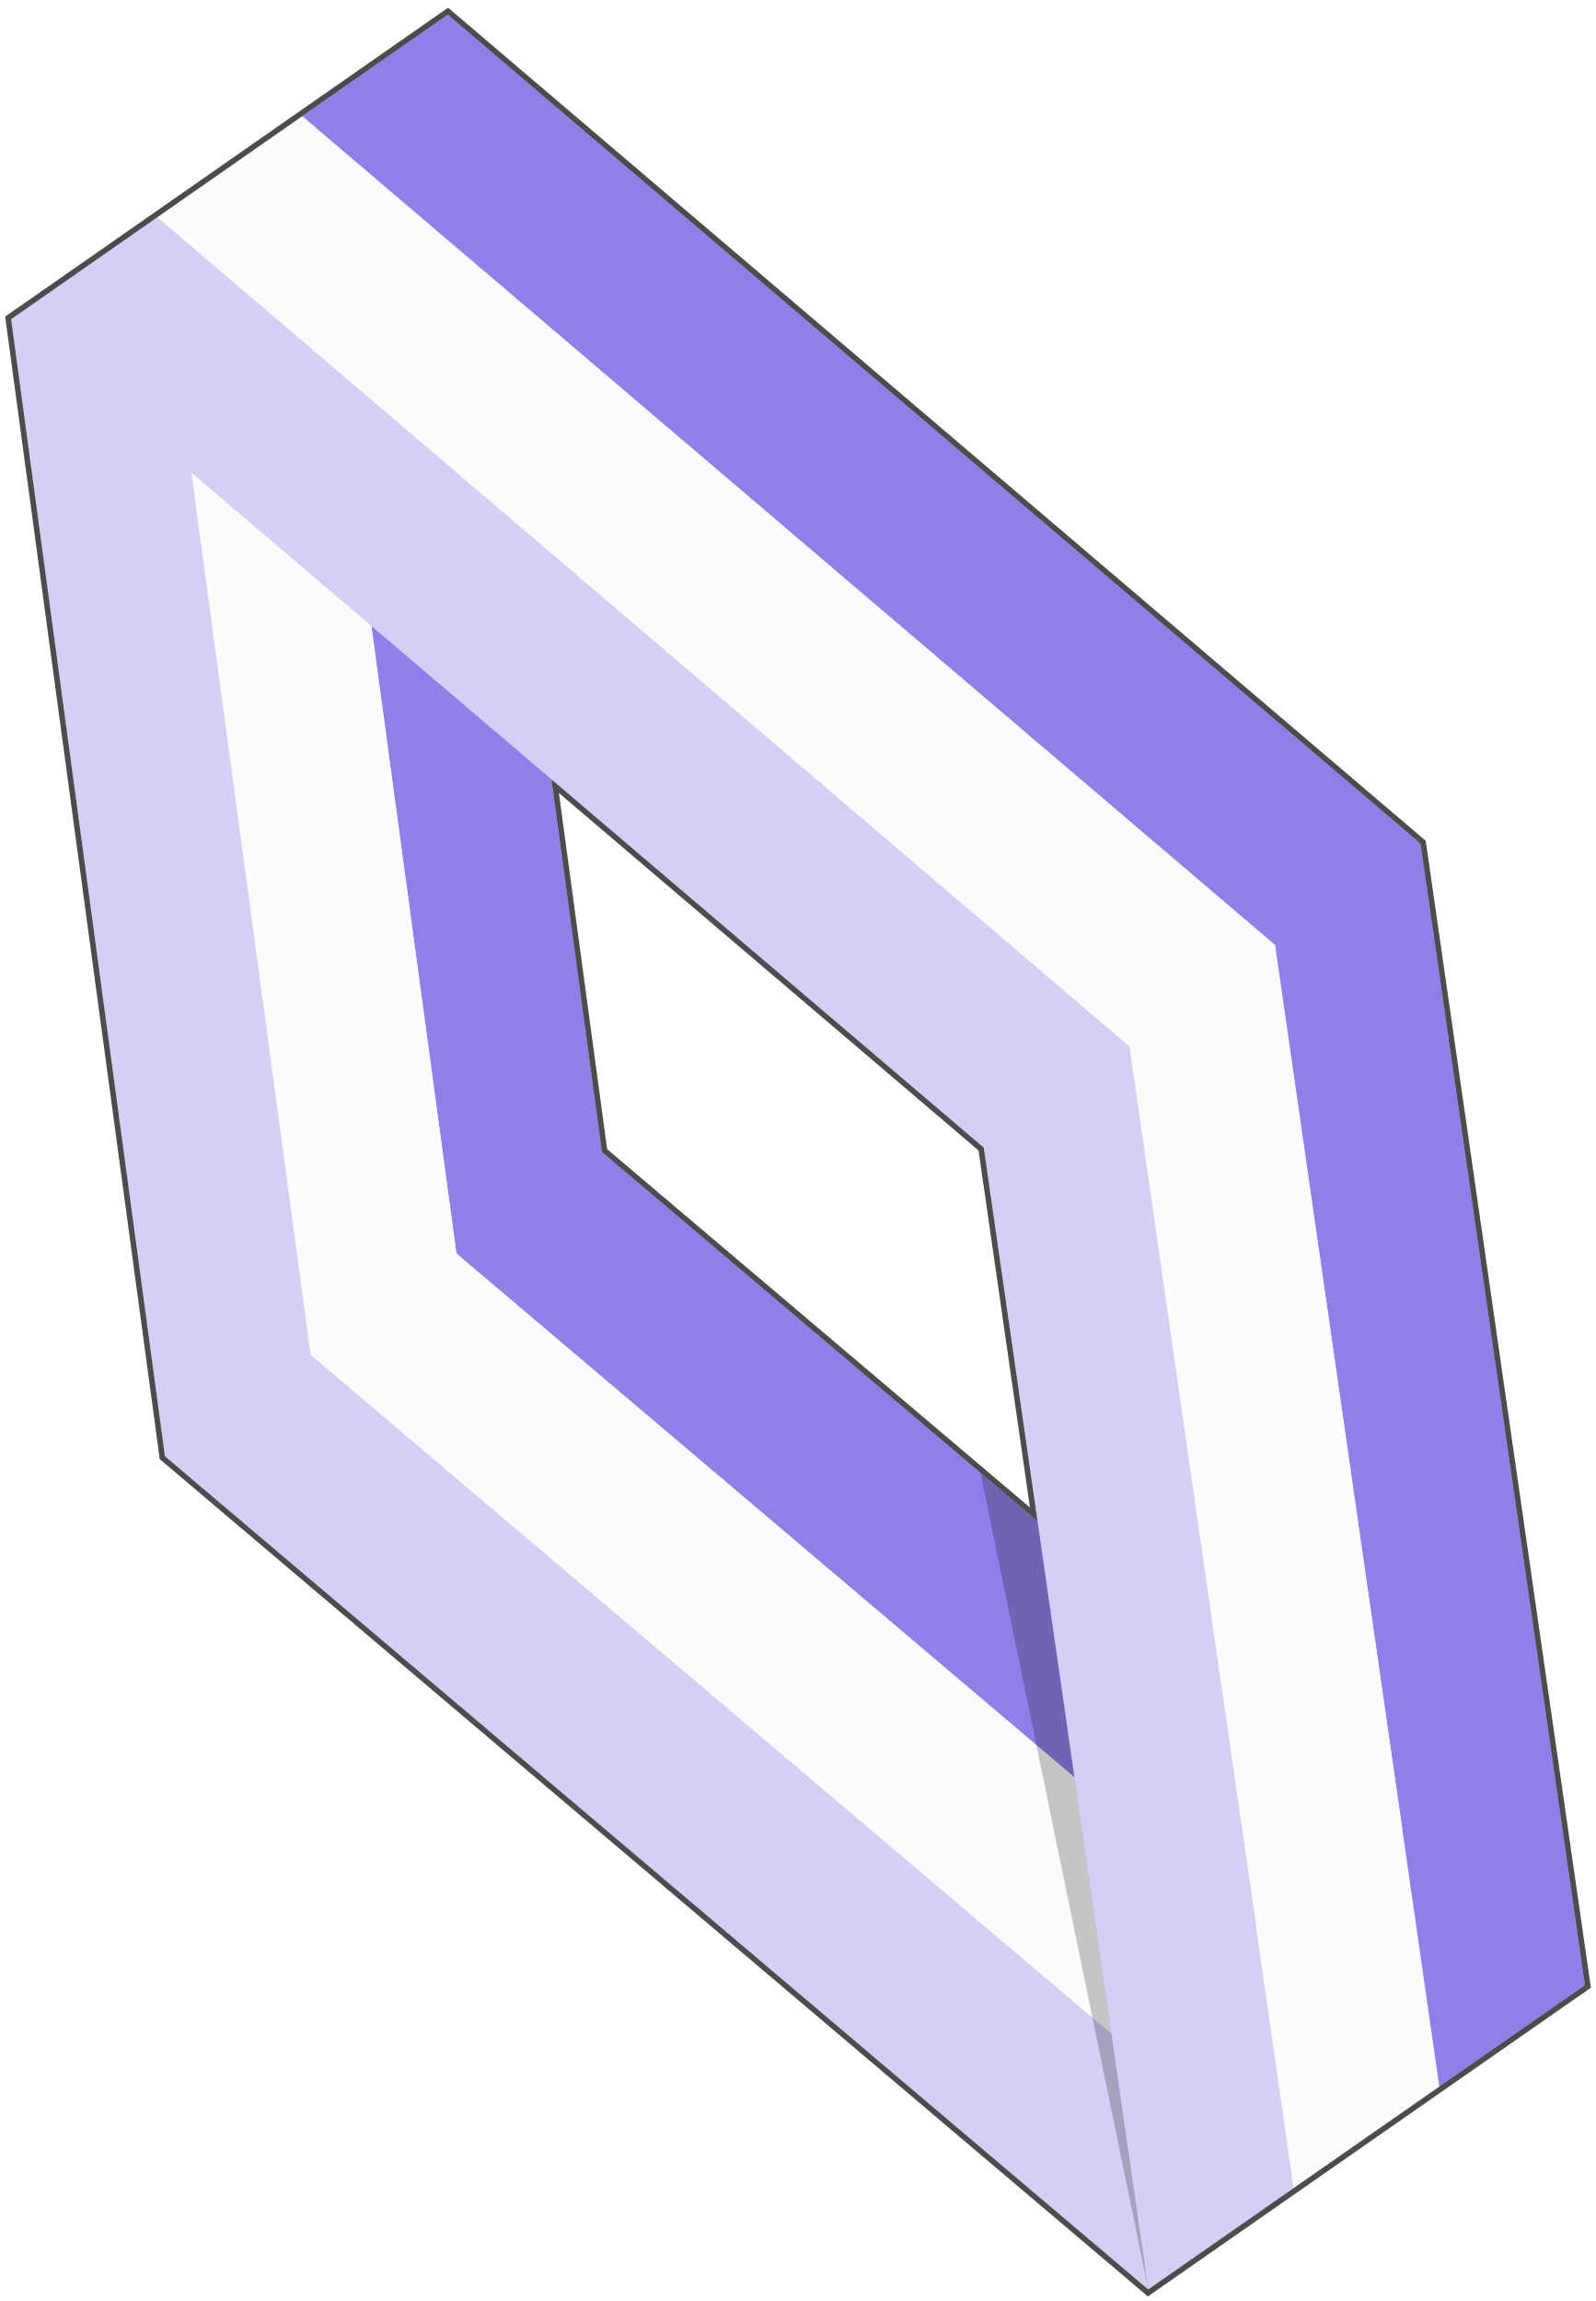
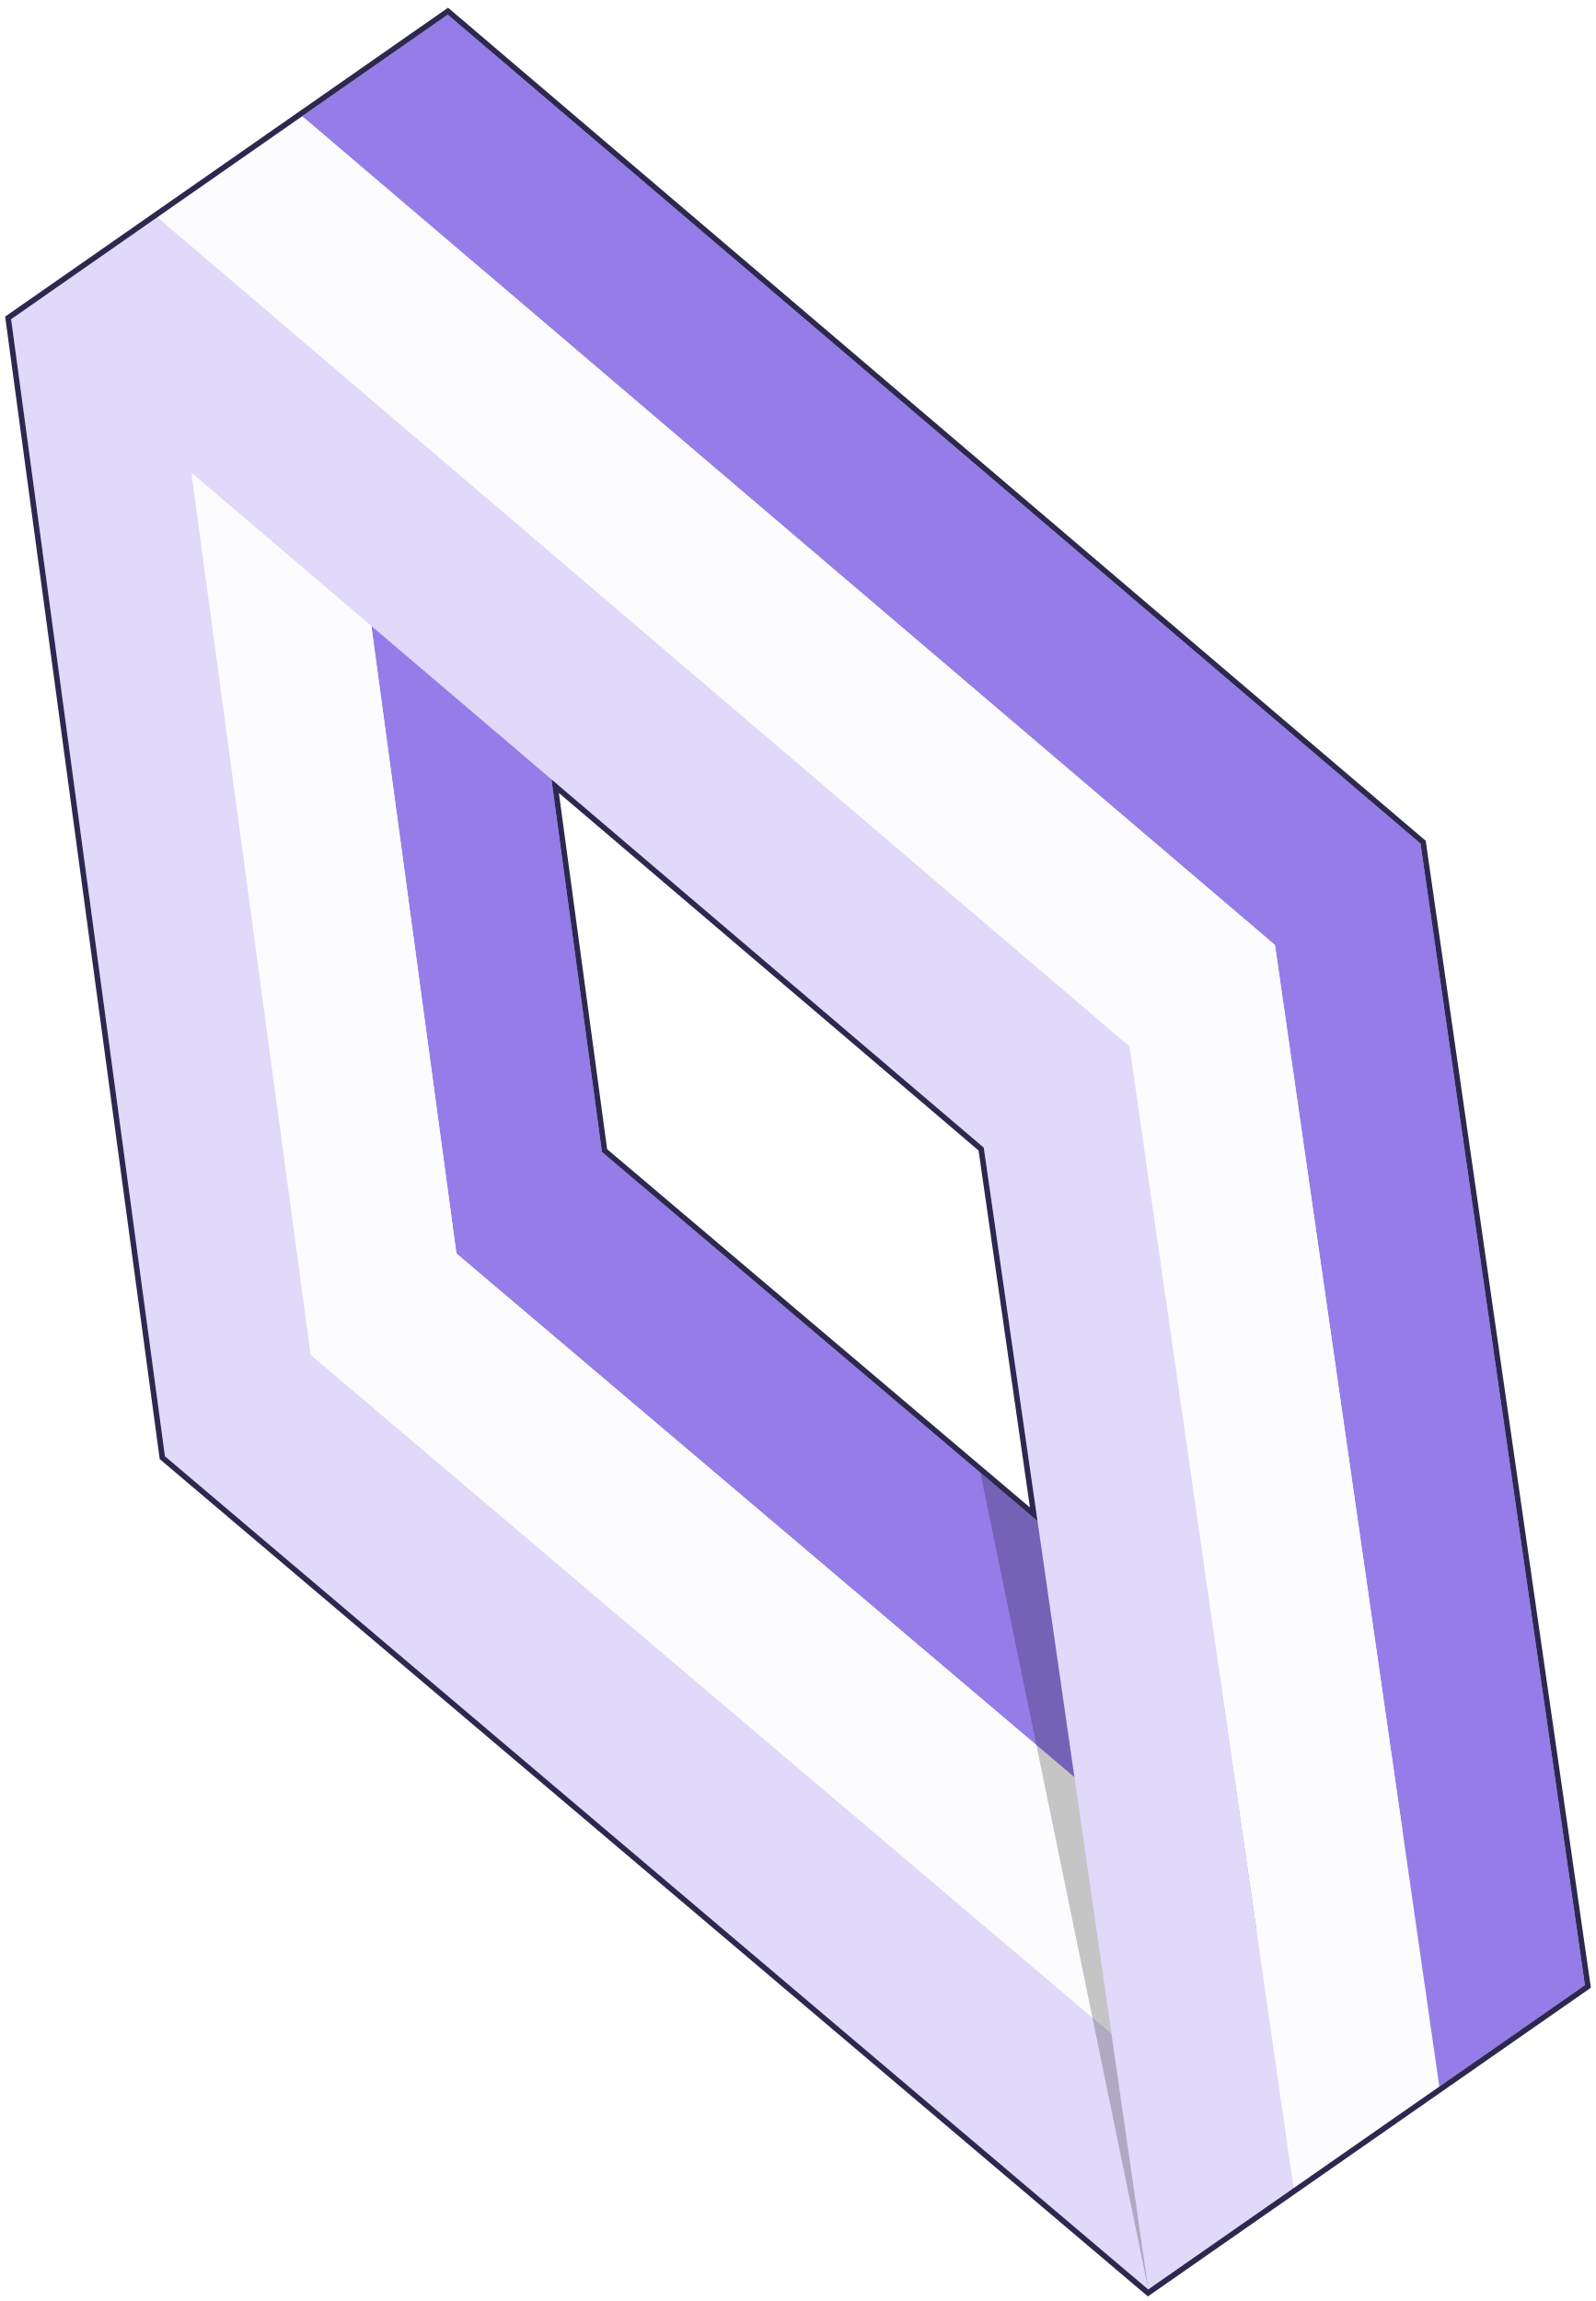
<svg xmlns="http://www.w3.org/2000/svg" width="287" height="414" viewBox="0 0 287 414">
  <g fill="none" fill-rule="evenodd" transform="translate(2 2)">
-     <path fill="#927EE9" d="M106.295,205.275 L84.796,46.565 L227.368,168.028 L250.326,327.342 L106.295,205.275 Z M256.958,373.433 L283.153,355.168 L253.575,149.787 L78.555,0.648 L52.363,18.923 L80.109,223.531 L256.958,373.433 Z" />
+     <path fill="#947DE8" d="M106.295,205.275 L84.796,46.565 L227.368,168.028 L250.326,327.342 L106.295,205.275 Z M256.958,373.433 L283.153,355.168 L253.575,149.787 L78.555,0.648 L52.363,18.923 L80.109,223.531 L256.958,373.433 Z" />
    <path fill="#FCFCFE" d="M80.118,223.538 L58.614,64.812 L200.989,186.158 L224.098,345.578 L80.118,223.538 Z M52.385,18.898 L26.169,37.172 L53.903,241.783 L230.709,391.709 L256.961,373.424 L227.405,168.031 L52.385,18.898 Z" />
-     <path fill="#D5CEF5" d="M53.895,241.777 L32.435,83.041 L174.997,204.481 L197.944,363.914 L53.895,241.777 Z M26.282,37.077 L0,55.433 L27.676,260.012 L204.582,409.918 L230.738,391.687 L201.218,186.282 L26.282,37.077 Z" />
-     <polygon fill="#000000" fill-opacity=".22" points="204.599 409.908 184.672 271.693 174.393 262.99" />
-     <path stroke="#000000" stroke-opacity=".7" d="M78.586,0.017 L254.043,149.529 L283.692,355.402 L204.553,410.548 L27.206,260.269 L-0.536,55.197 L78.586,0.017 Z M97.883,139.448 L106.765,205.018 L183.989,270.466 L174.529,204.739 L97.883,139.448 Z" />
+     <path fill="#E0D9FA" d="M53.895,241.777 L32.435,83.041 L174.997,204.481 L197.944,363.914 L53.895,241.777 Z M26.282,37.077 L0,55.433 L27.676,260.012 L204.582,409.918 L230.738,391.687 L201.218,186.282 L26.282,37.077 Z" />
+     <polygon fill="#000" fill-opacity=".22" points="204.599 409.908 184.672 271.693 174.393 262.99" />
+     <path stroke="#2D284F" d="M78.586,0.017 L254.043,149.529 L283.692,355.402 L204.553,410.548 L27.206,260.269 L-0.536,55.197 L78.586,0.017 Z M97.883,139.448 L106.765,205.018 L183.989,270.466 L174.529,204.739 L97.883,139.448 Z" />
  </g>
</svg>
